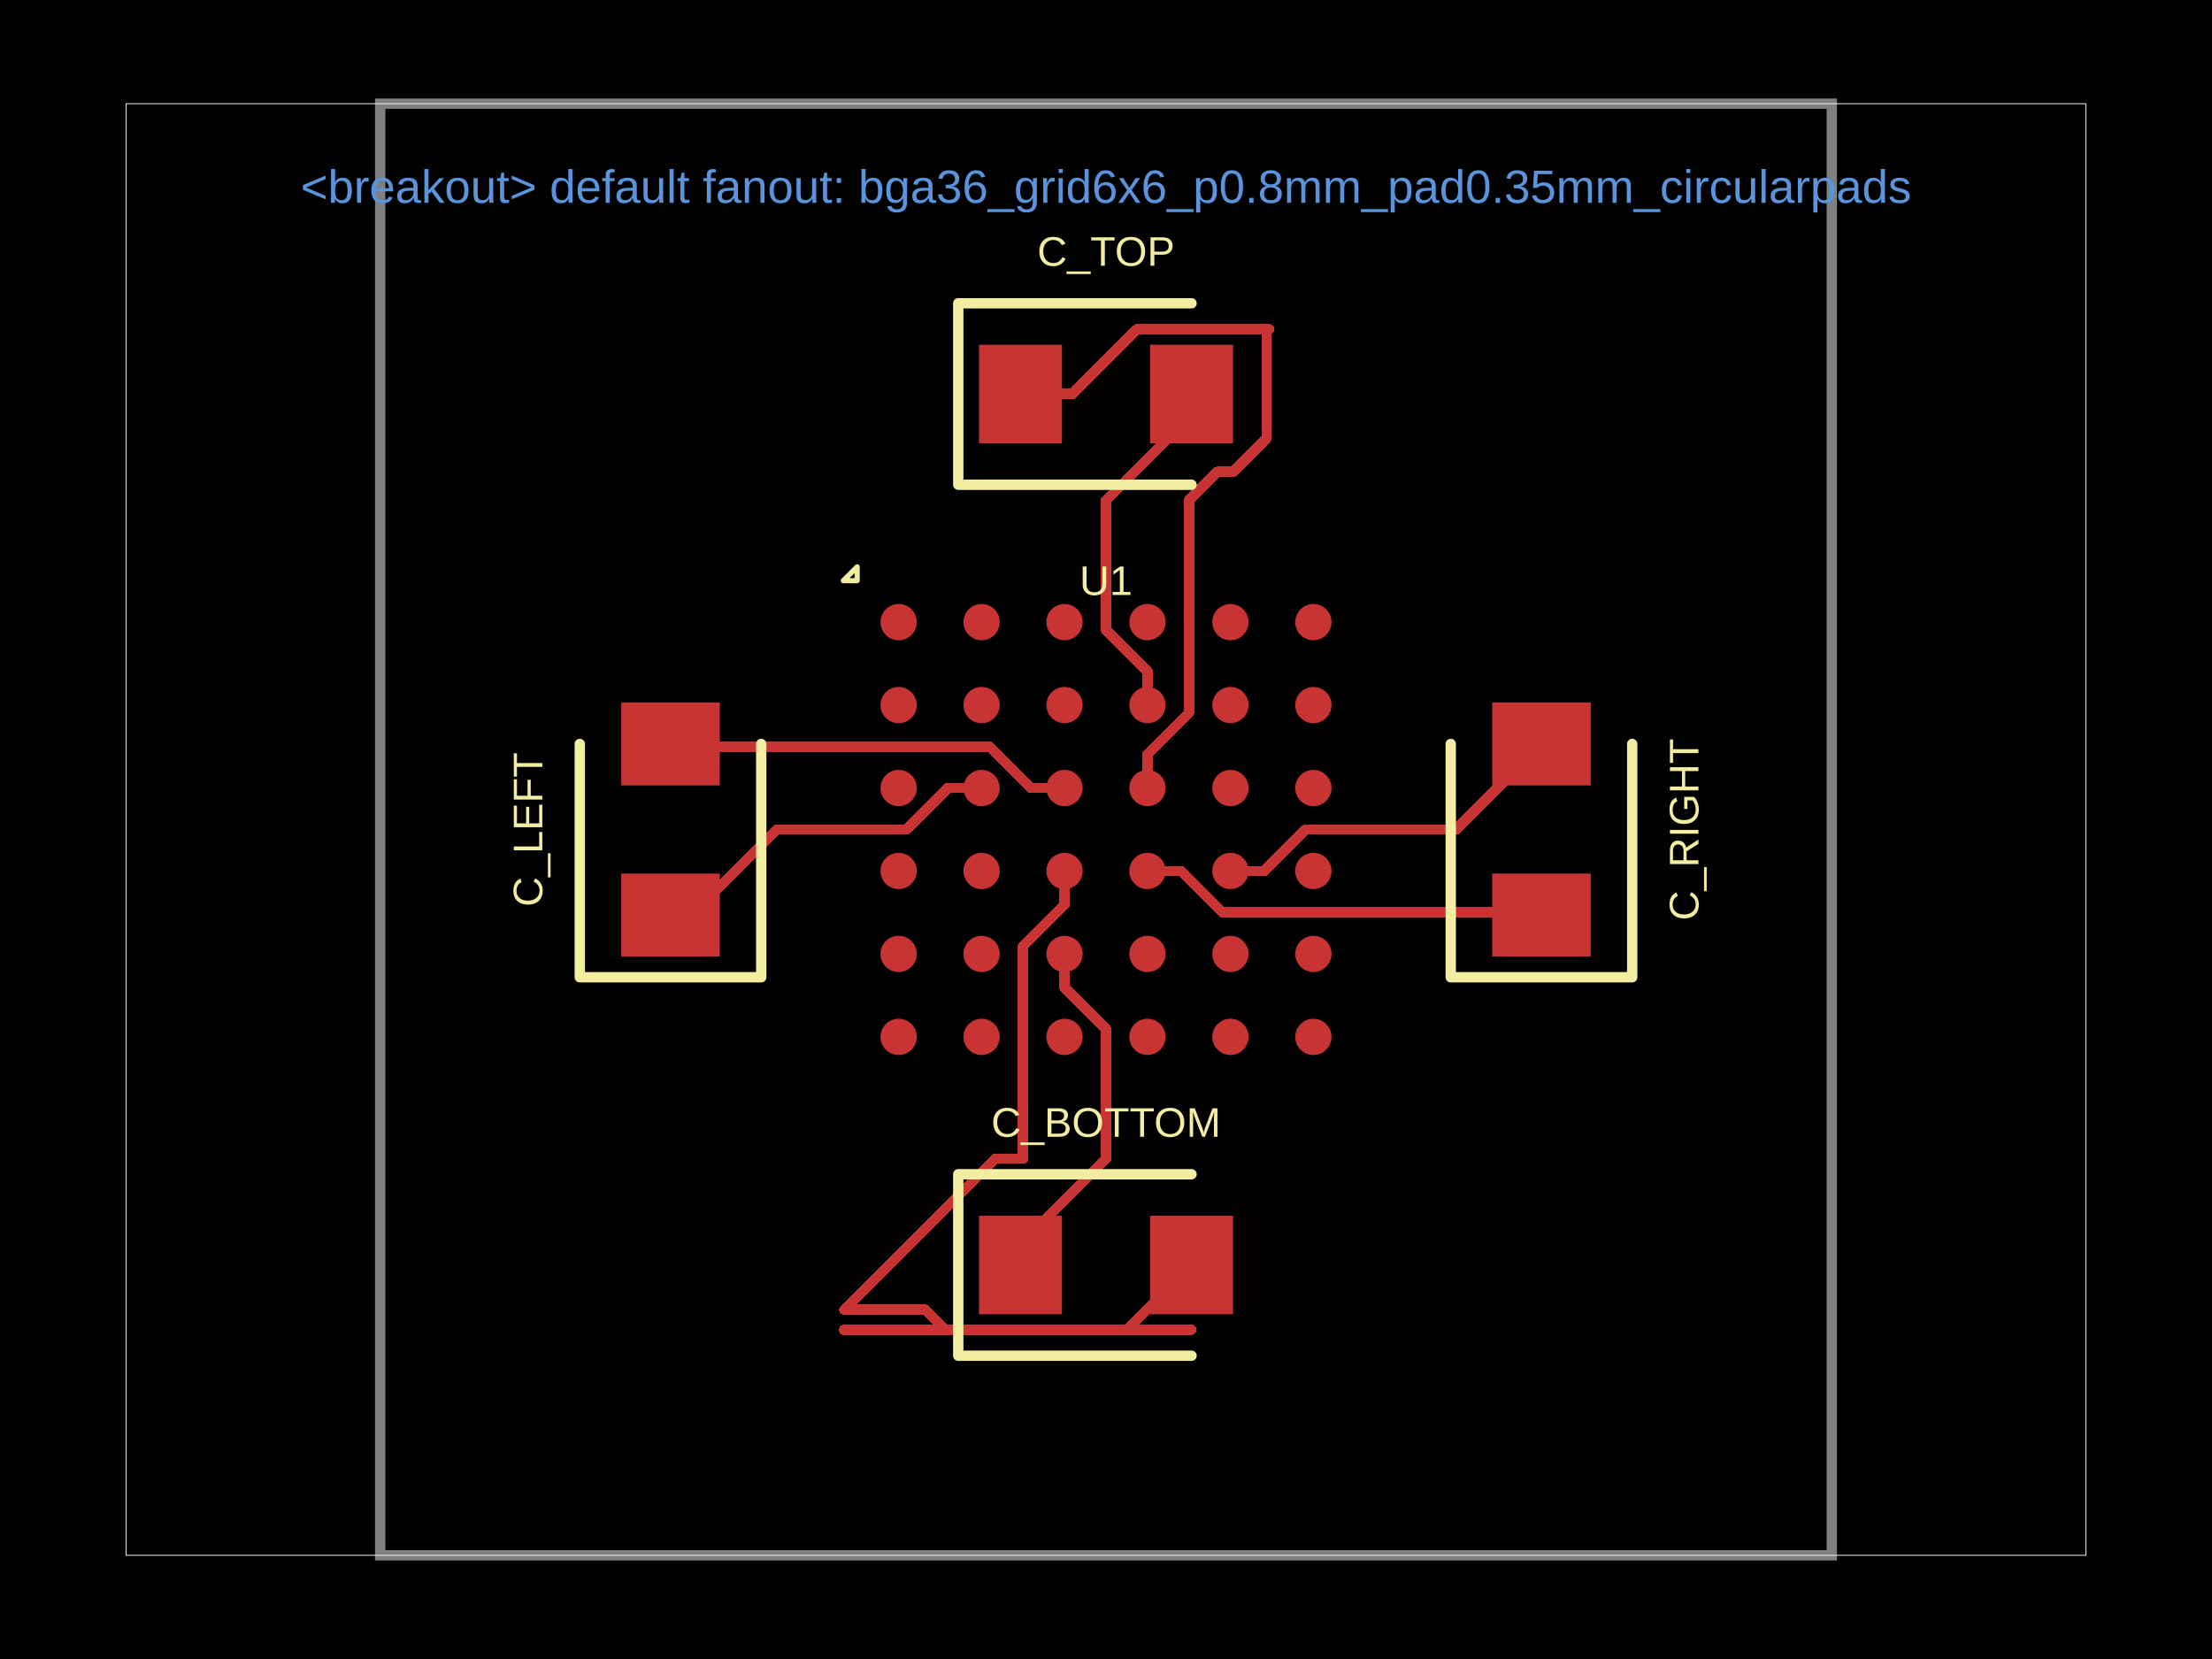
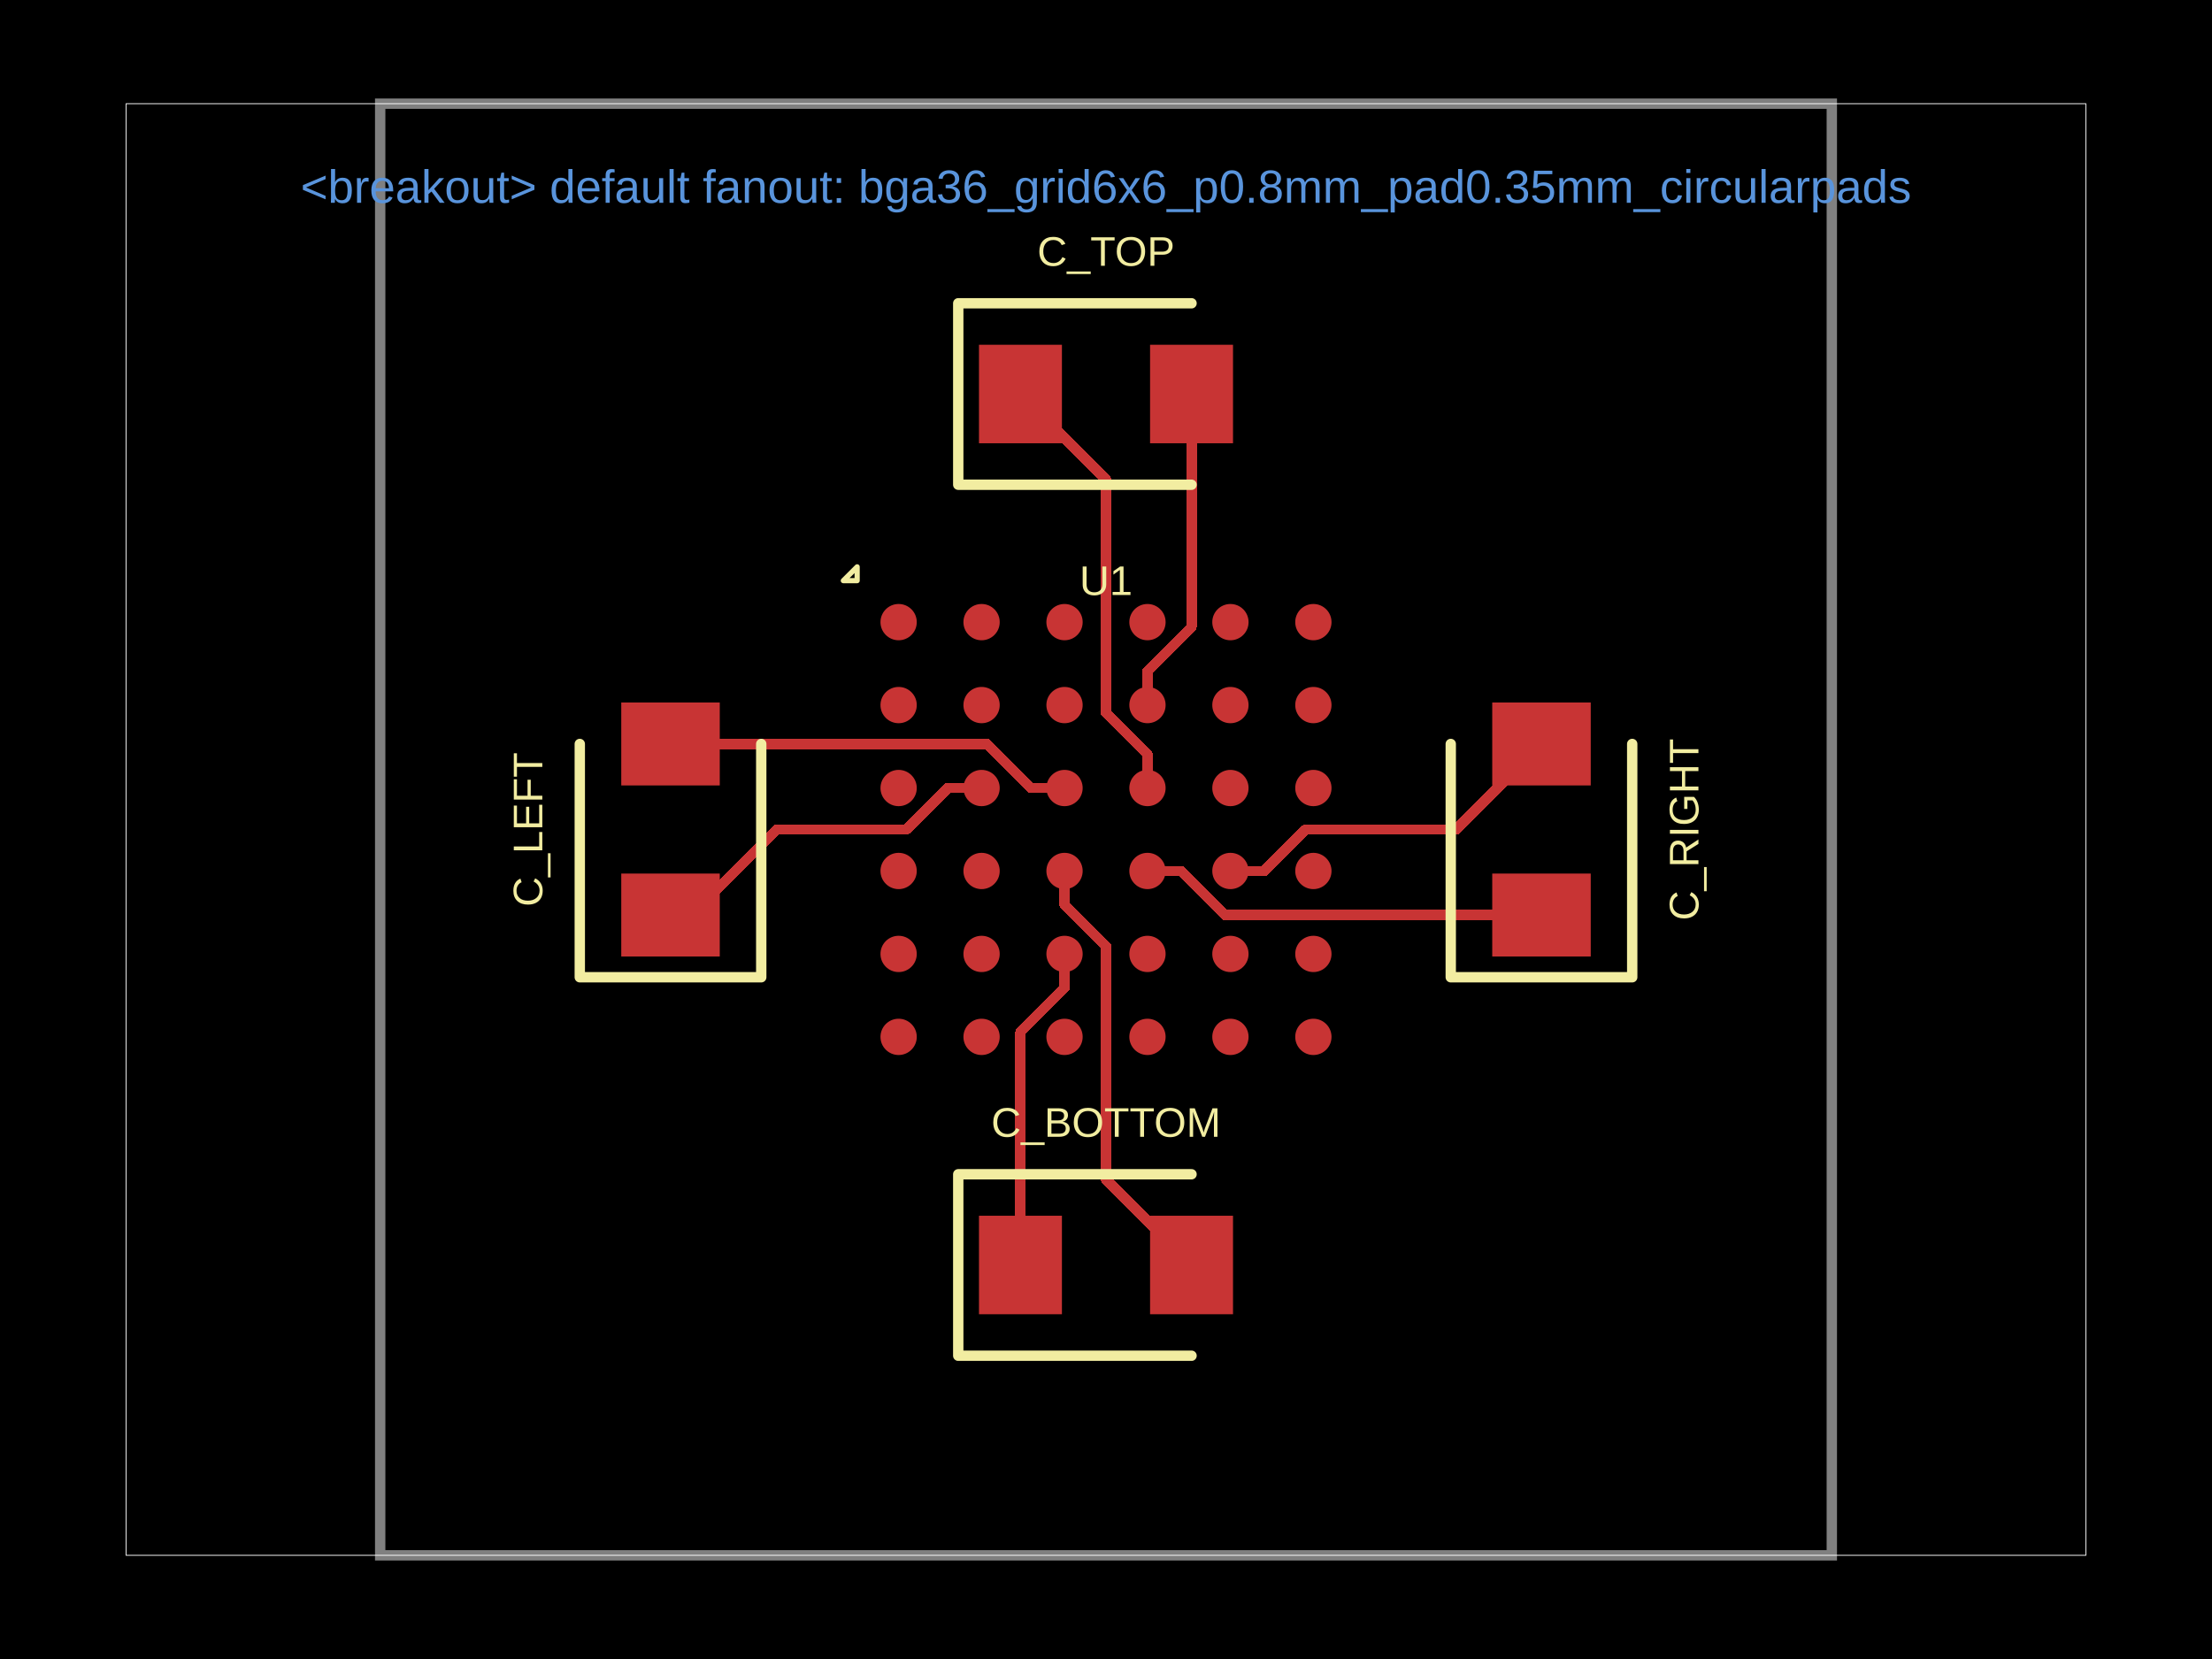
- <svg xmlns="http://www.w3.org/2000/svg" width="800" height="600" data-software-used-string="@tscircuit/core@0.0.1652">
+ <svg xmlns="http://www.w3.org/2000/svg" width="800" height="600" data-software-used-string="@tscircuit/core@0.0.1685">
  <style />
  <rect class="boundary" x="0" y="0" fill="#000" width="800" height="600" data-type="pcb_background" data-pcb-layer="global" />
  <rect class="pcb-boundary" fill="none" stroke="#fff" stroke-width="0.3" x="45.625" y="37.5" width="708.75" height="525" data-type="pcb_boundary" data-pcb-layer="global" />
  <path class="pcb-board" d="M 137.5 562.5 L 662.5 562.5 L 662.5 37.5 L 137.5 37.5 Z" fill="none" stroke="rgba(255, 255, 255, 0.5)" stroke-width="3.75" data-type="pcb_board" data-pcb-layer="board" />
  <circle class="pcb-pad" fill="rgb(200, 52, 52)" cx="325" cy="375" r="6.562" data-type="pcb_smtpad" data-pcb-layer="top" data-pad-name="U1.pin1" />
  <circle class="pcb-pad" fill="rgb(200, 52, 52)" cx="355" cy="375" r="6.562" data-type="pcb_smtpad" data-pcb-layer="top" data-pad-name="U1.pin2" />
  <circle class="pcb-pad" fill="rgb(200, 52, 52)" cx="385" cy="375" r="6.562" data-type="pcb_smtpad" data-pcb-layer="top" data-pad-name="U1.pin3" />
  <circle class="pcb-pad" fill="rgb(200, 52, 52)" cx="415" cy="375" r="6.562" data-type="pcb_smtpad" data-pcb-layer="top" data-pad-name="U1.pin4" />
  <circle class="pcb-pad" fill="rgb(200, 52, 52)" cx="445" cy="375" r="6.562" data-type="pcb_smtpad" data-pcb-layer="top" data-pad-name="U1.pin5" />
  <circle class="pcb-pad" fill="rgb(200, 52, 52)" cx="475" cy="375" r="6.562" data-type="pcb_smtpad" data-pcb-layer="top" data-pad-name="U1.pin6" />
  <circle class="pcb-pad" fill="rgb(200, 52, 52)" cx="325" cy="345" r="6.562" data-type="pcb_smtpad" data-pcb-layer="top" data-pad-name="U1.pin7" />
  <circle class="pcb-pad" fill="rgb(200, 52, 52)" cx="355" cy="345" r="6.562" data-type="pcb_smtpad" data-pcb-layer="top" data-pad-name="U1.pin8" />
  <circle class="pcb-pad" fill="rgb(200, 52, 52)" cx="385" cy="345" r="6.562" data-type="pcb_smtpad" data-pcb-layer="top" data-pad-name="U1.pin9" />
  <circle class="pcb-pad" fill="rgb(200, 52, 52)" cx="415" cy="345" r="6.562" data-type="pcb_smtpad" data-pcb-layer="top" data-pad-name="U1.pin10" />
  <circle class="pcb-pad" fill="rgb(200, 52, 52)" cx="445" cy="345" r="6.562" data-type="pcb_smtpad" data-pcb-layer="top" data-pad-name="U1.pin11" />
  <circle class="pcb-pad" fill="rgb(200, 52, 52)" cx="475" cy="345" r="6.562" data-type="pcb_smtpad" data-pcb-layer="top" data-pad-name="U1.pin12" />
  <circle class="pcb-pad" fill="rgb(200, 52, 52)" cx="325" cy="315" r="6.562" data-type="pcb_smtpad" data-pcb-layer="top" data-pad-name="U1.pin13" />
  <circle class="pcb-pad" fill="rgb(200, 52, 52)" cx="355" cy="315" r="6.562" data-type="pcb_smtpad" data-pcb-layer="top" data-pad-name="U1.pin14" />
  <circle class="pcb-pad" fill="rgb(200, 52, 52)" cx="385" cy="315" r="6.562" data-type="pcb_smtpad" data-pcb-layer="top" data-pad-name="U1.pin15" />
  <circle class="pcb-pad" fill="rgb(200, 52, 52)" cx="415" cy="315" r="6.562" data-type="pcb_smtpad" data-pcb-layer="top" data-pad-name="U1.pin16" />
  <circle class="pcb-pad" fill="rgb(200, 52, 52)" cx="445" cy="315" r="6.562" data-type="pcb_smtpad" data-pcb-layer="top" data-pad-name="U1.pin17" />
  <circle class="pcb-pad" fill="rgb(200, 52, 52)" cx="475" cy="315" r="6.562" data-type="pcb_smtpad" data-pcb-layer="top" data-pad-name="U1.pin18" />
  <circle class="pcb-pad" fill="rgb(200, 52, 52)" cx="325" cy="285" r="6.562" data-type="pcb_smtpad" data-pcb-layer="top" data-pad-name="U1.pin19" />
  <circle class="pcb-pad" fill="rgb(200, 52, 52)" cx="355" cy="285" r="6.562" data-type="pcb_smtpad" data-pcb-layer="top" data-pad-name="U1.pin20" />
  <circle class="pcb-pad" fill="rgb(200, 52, 52)" cx="385" cy="285" r="6.562" data-type="pcb_smtpad" data-pcb-layer="top" data-pad-name="U1.pin21" />
  <circle class="pcb-pad" fill="rgb(200, 52, 52)" cx="415" cy="285" r="6.562" data-type="pcb_smtpad" data-pcb-layer="top" data-pad-name="U1.pin22" />
  <circle class="pcb-pad" fill="rgb(200, 52, 52)" cx="445" cy="285" r="6.562" data-type="pcb_smtpad" data-pcb-layer="top" data-pad-name="U1.pin23" />
  <circle class="pcb-pad" fill="rgb(200, 52, 52)" cx="475" cy="285" r="6.562" data-type="pcb_smtpad" data-pcb-layer="top" data-pad-name="U1.pin24" />
  <circle class="pcb-pad" fill="rgb(200, 52, 52)" cx="325" cy="255" r="6.562" data-type="pcb_smtpad" data-pcb-layer="top" data-pad-name="U1.pin25" />
  <circle class="pcb-pad" fill="rgb(200, 52, 52)" cx="355" cy="255" r="6.562" data-type="pcb_smtpad" data-pcb-layer="top" data-pad-name="U1.pin26" />
  <circle class="pcb-pad" fill="rgb(200, 52, 52)" cx="385" cy="255" r="6.562" data-type="pcb_smtpad" data-pcb-layer="top" data-pad-name="U1.pin27" />
  <circle class="pcb-pad" fill="rgb(200, 52, 52)" cx="415" cy="255" r="6.562" data-type="pcb_smtpad" data-pcb-layer="top" data-pad-name="U1.pin28" />
  <circle class="pcb-pad" fill="rgb(200, 52, 52)" cx="445" cy="255" r="6.562" data-type="pcb_smtpad" data-pcb-layer="top" data-pad-name="U1.pin29" />
  <circle class="pcb-pad" fill="rgb(200, 52, 52)" cx="475" cy="255" r="6.562" data-type="pcb_smtpad" data-pcb-layer="top" data-pad-name="U1.pin30" />
  <circle class="pcb-pad" fill="rgb(200, 52, 52)" cx="325" cy="225" r="6.562" data-type="pcb_smtpad" data-pcb-layer="top" data-pad-name="U1.pin31" />
  <circle class="pcb-pad" fill="rgb(200, 52, 52)" cx="355" cy="225" r="6.562" data-type="pcb_smtpad" data-pcb-layer="top" data-pad-name="U1.pin32" />
  <circle class="pcb-pad" fill="rgb(200, 52, 52)" cx="385" cy="225" r="6.562" data-type="pcb_smtpad" data-pcb-layer="top" data-pad-name="U1.pin33" />
  <circle class="pcb-pad" fill="rgb(200, 52, 52)" cx="415" cy="225" r="6.562" data-type="pcb_smtpad" data-pcb-layer="top" data-pad-name="U1.pin34" />
  <circle class="pcb-pad" fill="rgb(200, 52, 52)" cx="445" cy="225" r="6.562" data-type="pcb_smtpad" data-pcb-layer="top" data-pad-name="U1.pin35" />
  <circle class="pcb-pad" fill="rgb(200, 52, 52)" cx="475" cy="225" r="6.562" data-type="pcb_smtpad" data-pcb-layer="top" data-pad-name="U1.pin36" />
  <rect class="pcb-pad" fill="rgb(200, 52, 52)" x="354.062" y="124.688" width="30" height="35.625" data-type="pcb_smtpad" data-pcb-layer="top" data-pad-name="C_TOP.pin1" />
  <rect class="pcb-pad" fill="rgb(200, 52, 52)" x="415.938" y="124.688" width="30" height="35.625" data-type="pcb_smtpad" data-pcb-layer="top" data-pad-name="C_TOP.pin2" />
  <rect class="pcb-pad" fill="rgb(200, 52, 52)" x="539.688" y="315.938" width="35.625" height="30" data-type="pcb_smtpad" data-pcb-layer="top" data-pad-name="C_RIGHT.pin1" />
  <rect class="pcb-pad" fill="rgb(200, 52, 52)" x="539.688" y="254.062" width="35.625" height="30" data-type="pcb_smtpad" data-pcb-layer="top" data-pad-name="C_RIGHT.pin2" />
  <rect class="pcb-pad" fill="rgb(200, 52, 52)" x="354.062" y="439.688" width="30" height="35.625" data-type="pcb_smtpad" data-pcb-layer="top" data-pad-name="C_BOTTOM.pin1" />
  <rect class="pcb-pad" fill="rgb(200, 52, 52)" x="415.938" y="439.688" width="30" height="35.625" data-type="pcb_smtpad" data-pcb-layer="top" data-pad-name="C_BOTTOM.pin2" />
  <rect class="pcb-pad" fill="rgb(200, 52, 52)" x="224.688" y="315.938" width="35.625" height="30" data-type="pcb_smtpad" data-pcb-layer="top" data-pad-name="C_LEFT.pin1" />
  <rect class="pcb-pad" fill="rgb(200, 52, 52)" x="224.688" y="254.062" width="35.625" height="30" data-type="pcb_smtpad" data-pcb-layer="top" data-pad-name="C_LEFT.pin2" />
  <path class="pcb-trace" stroke="rgb(200, 52, 52)" fill="none" d="M 385 345 L 385 357.225" stroke-width="3.75" stroke-linecap="round" stroke-linejoin="round" shape-rendering="crispEdges" data-type="pcb_trace" data-pcb-layer="top" />
-   <path class="pcb-trace" stroke="rgb(200, 52, 52)" fill="none" d="M 385 357.225 L 400 372.225" stroke-width="3.75" stroke-linecap="round" stroke-linejoin="round" shape-rendering="crispEdges" data-type="pcb_trace" data-pcb-layer="top" />
-   <path class="pcb-trace" stroke="rgb(200, 52, 52)" fill="none" d="M 400 372.225 L 400 419.062" stroke-width="3.75" stroke-linecap="round" stroke-linejoin="round" shape-rendering="crispEdges" data-type="pcb_trace" data-pcb-layer="top" />
+   <path class="pcb-trace" stroke="rgb(200, 52, 52)" fill="none" d="M 385 357.225 L 369.062 373.163" stroke-width="3.75" stroke-linecap="round" stroke-linejoin="round" shape-rendering="crispEdges" data-type="pcb_trace" data-pcb-layer="top" />
+   <path class="pcb-trace" stroke="rgb(200, 52, 52)" fill="none" d="M 369.062 373.163 L 369.062 419.062" stroke-width="3.75" stroke-linecap="round" stroke-linejoin="round" shape-rendering="crispEdges" data-type="pcb_trace" data-pcb-layer="top" />
  <path class="pcb-trace" stroke="rgb(200, 52, 52)" fill="none" d="M 385 315 L 385 327.225" stroke-width="3.75" stroke-linecap="round" stroke-linejoin="round" shape-rendering="crispEdges" data-type="pcb_trace" data-pcb-layer="top" />
-   <path class="pcb-trace" stroke="rgb(200, 52, 52)" fill="none" d="M 385 327.225 L 370 342.225" stroke-width="3.75" stroke-linecap="round" stroke-linejoin="round" shape-rendering="crispEdges" data-type="pcb_trace" data-pcb-layer="top" />
-   <path class="pcb-trace" stroke="rgb(200, 52, 52)" fill="none" d="M 370 342.225 L 370 419.062" stroke-width="3.75" stroke-linecap="round" stroke-linejoin="round" shape-rendering="crispEdges" data-type="pcb_trace" data-pcb-layer="top" />
+   <path class="pcb-trace" stroke="rgb(200, 52, 52)" fill="none" d="M 385 327.225 L 400 342.225" stroke-width="3.75" stroke-linecap="round" stroke-linejoin="round" shape-rendering="crispEdges" data-type="pcb_trace" data-pcb-layer="top" />
+   <path class="pcb-trace" stroke="rgb(200, 52, 52)" fill="none" d="M 400 342.225 L 400 419.062" stroke-width="3.75" stroke-linecap="round" stroke-linejoin="round" shape-rendering="crispEdges" data-type="pcb_trace" data-pcb-layer="top" />
  <path class="pcb-trace" stroke="rgb(200, 52, 52)" fill="none" d="M 355 285 L 342.775 285" stroke-width="3.75" stroke-linecap="round" stroke-linejoin="round" shape-rendering="crispEdges" data-type="pcb_trace" data-pcb-layer="top" />
  <path class="pcb-trace" stroke="rgb(200, 52, 52)" fill="none" d="M 342.775 285 L 327.775 300" stroke-width="3.75" stroke-linecap="round" stroke-linejoin="round" shape-rendering="crispEdges" data-type="pcb_trace" data-pcb-layer="top" />
  <path class="pcb-trace" stroke="rgb(200, 52, 52)" fill="none" d="M 327.775 300 L 280.938 300" stroke-width="3.75" stroke-linecap="round" stroke-linejoin="round" shape-rendering="crispEdges" data-type="pcb_trace" data-pcb-layer="top" />
  <path class="pcb-trace" stroke="rgb(200, 52, 52)" fill="none" d="M 385 285 L 372.775 285" stroke-width="3.75" stroke-linecap="round" stroke-linejoin="round" shape-rendering="crispEdges" data-type="pcb_trace" data-pcb-layer="top" />
-   <path class="pcb-trace" stroke="rgb(200, 52, 52)" fill="none" d="M 372.775 285 L 357.775 270" stroke-width="3.75" stroke-linecap="round" stroke-linejoin="round" shape-rendering="crispEdges" data-type="pcb_trace" data-pcb-layer="top" />
-   <path class="pcb-trace" stroke="rgb(200, 52, 52)" fill="none" d="M 357.775 270 L 280.938 270" stroke-width="3.75" stroke-linecap="round" stroke-linejoin="round" shape-rendering="crispEdges" data-type="pcb_trace" data-pcb-layer="top" />
+   <path class="pcb-trace" stroke="rgb(200, 52, 52)" fill="none" d="M 372.775 285 L 356.837 269.062" stroke-width="3.75" stroke-linecap="round" stroke-linejoin="round" shape-rendering="crispEdges" data-type="pcb_trace" data-pcb-layer="top" />
+   <path class="pcb-trace" stroke="rgb(200, 52, 52)" fill="none" d="M 356.837 269.062 L 280.938 269.062" stroke-width="3.75" stroke-linecap="round" stroke-linejoin="round" shape-rendering="crispEdges" data-type="pcb_trace" data-pcb-layer="top" />
  <path class="pcb-trace" stroke="rgb(200, 52, 52)" fill="none" d="M 445 315 L 457.225 315" stroke-width="3.75" stroke-linecap="round" stroke-linejoin="round" shape-rendering="crispEdges" data-type="pcb_trace" data-pcb-layer="top" />
  <path class="pcb-trace" stroke="rgb(200, 52, 52)" fill="none" d="M 457.225 315 L 472.225 300" stroke-width="3.75" stroke-linecap="round" stroke-linejoin="round" shape-rendering="crispEdges" data-type="pcb_trace" data-pcb-layer="top" />
  <path class="pcb-trace" stroke="rgb(200, 52, 52)" fill="none" d="M 472.225 300 L 519.062 300" stroke-width="3.75" stroke-linecap="round" stroke-linejoin="round" shape-rendering="crispEdges" data-type="pcb_trace" data-pcb-layer="top" />
  <path class="pcb-trace" stroke="rgb(200, 52, 52)" fill="none" d="M 415 315 L 427.225 315" stroke-width="3.75" stroke-linecap="round" stroke-linejoin="round" shape-rendering="crispEdges" data-type="pcb_trace" data-pcb-layer="top" />
-   <path class="pcb-trace" stroke="rgb(200, 52, 52)" fill="none" d="M 427.225 315 L 442.225 330" stroke-width="3.75" stroke-linecap="round" stroke-linejoin="round" shape-rendering="crispEdges" data-type="pcb_trace" data-pcb-layer="top" />
-   <path class="pcb-trace" stroke="rgb(200, 52, 52)" fill="none" d="M 442.225 330 L 519.062 330" stroke-width="3.75" stroke-linecap="round" stroke-linejoin="round" shape-rendering="crispEdges" data-type="pcb_trace" data-pcb-layer="top" />
+   <path class="pcb-trace" stroke="rgb(200, 52, 52)" fill="none" d="M 427.225 315 L 443.163 330.938" stroke-width="3.75" stroke-linecap="round" stroke-linejoin="round" shape-rendering="crispEdges" data-type="pcb_trace" data-pcb-layer="top" />
+   <path class="pcb-trace" stroke="rgb(200, 52, 52)" fill="none" d="M 443.163 330.938 L 519.062 330.938" stroke-width="3.75" stroke-linecap="round" stroke-linejoin="round" shape-rendering="crispEdges" data-type="pcb_trace" data-pcb-layer="top" />
  <path class="pcb-trace" stroke="rgb(200, 52, 52)" fill="none" d="M 415 255 L 415 242.775" stroke-width="3.75" stroke-linecap="round" stroke-linejoin="round" shape-rendering="crispEdges" data-type="pcb_trace" data-pcb-layer="top" />
-   <path class="pcb-trace" stroke="rgb(200, 52, 52)" fill="none" d="M 415 242.775 L 400 227.775" stroke-width="3.75" stroke-linecap="round" stroke-linejoin="round" shape-rendering="crispEdges" data-type="pcb_trace" data-pcb-layer="top" />
-   <path class="pcb-trace" stroke="rgb(200, 52, 52)" fill="none" d="M 400 227.775 L 400 180.938" stroke-width="3.75" stroke-linecap="round" stroke-linejoin="round" shape-rendering="crispEdges" data-type="pcb_trace" data-pcb-layer="top" />
+   <path class="pcb-trace" stroke="rgb(200, 52, 52)" fill="none" d="M 415 242.775 L 430.938 226.837" stroke-width="3.75" stroke-linecap="round" stroke-linejoin="round" shape-rendering="crispEdges" data-type="pcb_trace" data-pcb-layer="top" />
+   <path class="pcb-trace" stroke="rgb(200, 52, 52)" fill="none" d="M 430.938 226.837 L 430.938 180.938" stroke-width="3.75" stroke-linecap="round" stroke-linejoin="round" shape-rendering="crispEdges" data-type="pcb_trace" data-pcb-layer="top" />
  <path class="pcb-trace" stroke="rgb(200, 52, 52)" fill="none" d="M 415 285 L 415 272.775" stroke-width="3.75" stroke-linecap="round" stroke-linejoin="round" shape-rendering="crispEdges" data-type="pcb_trace" data-pcb-layer="top" />
-   <path class="pcb-trace" stroke="rgb(200, 52, 52)" fill="none" d="M 415 272.775 L 430 257.775" stroke-width="3.75" stroke-linecap="round" stroke-linejoin="round" shape-rendering="crispEdges" data-type="pcb_trace" data-pcb-layer="top" />
-   <path class="pcb-trace" stroke="rgb(200, 52, 52)" fill="none" d="M 430 257.775 L 430 180.938" stroke-width="3.75" stroke-linecap="round" stroke-linejoin="round" shape-rendering="crispEdges" data-type="pcb_trace" data-pcb-layer="top" />
-   <path class="pcb-trace" stroke="rgb(200, 52, 52)" fill="none" d="M 280.938 270 L 243.437 270" stroke-width="3.75" stroke-linecap="round" stroke-linejoin="round" shape-rendering="crispEdges" data-type="pcb_trace" data-pcb-layer="top" />
-   <path class="pcb-trace" stroke="rgb(200, 52, 52)" fill="none" d="M 243.437 270 L 242.5 269.062" stroke-width="3.75" stroke-linecap="round" stroke-linejoin="round" shape-rendering="crispEdges" data-type="pcb_trace" data-pcb-layer="top" />
+   <path class="pcb-trace" stroke="rgb(200, 52, 52)" fill="none" d="M 415 272.775 L 400 257.775" stroke-width="3.75" stroke-linecap="round" stroke-linejoin="round" shape-rendering="crispEdges" data-type="pcb_trace" data-pcb-layer="top" />
+   <path class="pcb-trace" stroke="rgb(200, 52, 52)" fill="none" d="M 400 257.775 L 400 180.938" stroke-width="3.75" stroke-linecap="round" stroke-linejoin="round" shape-rendering="crispEdges" data-type="pcb_trace" data-pcb-layer="top" />
+   <path class="pcb-trace" stroke="rgb(200, 52, 52)" fill="none" d="M 280.938 269.062 L 242.5 269.062" stroke-width="3.75" stroke-linecap="round" stroke-linejoin="round" shape-rendering="crispEdges" data-type="pcb_trace" data-pcb-layer="top" />
  <path class="pcb-trace" stroke="rgb(200, 52, 52)" fill="none" d="M 280.938 300 L 250 330.938" stroke-width="3.75" stroke-linecap="round" stroke-linejoin="round" shape-rendering="crispEdges" data-type="pcb_trace" data-pcb-layer="top" />
  <path class="pcb-trace" stroke="rgb(200, 52, 52)" fill="none" d="M 250 330.938 L 242.5 330.938" stroke-width="3.75" stroke-linecap="round" stroke-linejoin="round" shape-rendering="crispEdges" data-type="pcb_trace" data-pcb-layer="top" />
-   <path class="pcb-trace" stroke="rgb(200, 52, 52)" fill="none" d="M 370 419.062 L 359.921 419.062" stroke-width="3.75" stroke-linecap="round" stroke-linejoin="round" shape-rendering="crispEdges" data-type="pcb_trace" data-pcb-layer="top" />
-   <path class="pcb-trace" stroke="rgb(200, 52, 52)" fill="none" d="M 359.921 419.062 L 305.312 473.671" stroke-width="3.75" stroke-linecap="round" stroke-linejoin="round" shape-rendering="crispEdges" data-type="pcb_trace" data-pcb-layer="top" />
-   <path class="pcb-trace" stroke="rgb(200, 52, 52)" fill="none" d="M 305.312 473.671 L 334.638 473.671" stroke-width="3.75" stroke-linecap="round" stroke-linejoin="round" shape-rendering="crispEdges" data-type="pcb_trace" data-pcb-layer="top" />
-   <path class="pcb-trace" stroke="rgb(200, 52, 52)" fill="none" d="M 334.638 473.671 L 341.904 480.938" stroke-width="3.75" stroke-linecap="round" stroke-linejoin="round" shape-rendering="crispEdges" data-type="pcb_trace" data-pcb-layer="top" />
-   <path class="pcb-trace" stroke="rgb(200, 52, 52)" fill="none" d="M 341.904 480.938 L 305.312 480.938" stroke-width="3.75" stroke-linecap="round" stroke-linejoin="round" shape-rendering="crispEdges" data-type="pcb_trace" data-pcb-layer="top" />
-   <path class="pcb-trace" stroke="rgb(200, 52, 52)" fill="none" d="M 305.312 480.938 L 430.938 480.938" stroke-width="3.75" stroke-linecap="round" stroke-linejoin="round" shape-rendering="crispEdges" data-type="pcb_trace" data-pcb-layer="top" />
-   <path class="pcb-trace" stroke="rgb(200, 52, 52)" fill="none" d="M 430.938 480.938 L 388.774 480.938" stroke-width="3.75" stroke-linecap="round" stroke-linejoin="round" shape-rendering="crispEdges" data-type="pcb_trace" data-pcb-layer="top" />
-   <path class="pcb-trace" stroke="rgb(200, 52, 52)" fill="none" d="M 388.774 480.938 L 407.5 480.938" stroke-width="3.75" stroke-linecap="round" stroke-linejoin="round" shape-rendering="crispEdges" data-type="pcb_trace" data-pcb-layer="top" />
-   <path class="pcb-trace" stroke="rgb(200, 52, 52)" fill="none" d="M 407.5 480.938 L 430.938 457.5" stroke-width="3.75" stroke-linecap="round" stroke-linejoin="round" shape-rendering="crispEdges" data-type="pcb_trace" data-pcb-layer="top" />
-   <path class="pcb-trace" stroke="rgb(200, 52, 52)" fill="none" d="M 400 419.062 L 369.062 450" stroke-width="3.75" stroke-linecap="round" stroke-linejoin="round" shape-rendering="crispEdges" data-type="pcb_trace" data-pcb-layer="top" />
-   <path class="pcb-trace" stroke="rgb(200, 52, 52)" fill="none" d="M 369.062 450 L 369.062 457.5" stroke-width="3.75" stroke-linecap="round" stroke-linejoin="round" shape-rendering="crispEdges" data-type="pcb_trace" data-pcb-layer="top" />
+   <path class="pcb-trace" stroke="rgb(200, 52, 52)" fill="none" d="M 400 419.062 L 400 426.562" stroke-width="3.75" stroke-linecap="round" stroke-linejoin="round" shape-rendering="crispEdges" data-type="pcb_trace" data-pcb-layer="top" />
+   <path class="pcb-trace" stroke="rgb(200, 52, 52)" fill="none" d="M 400 426.562 L 430.938 457.5" stroke-width="3.75" stroke-linecap="round" stroke-linejoin="round" shape-rendering="crispEdges" data-type="pcb_trace" data-pcb-layer="top" />
+   <path class="pcb-trace" stroke="rgb(200, 52, 52)" fill="none" d="M 369.062 419.062 L 369.062 457.5" stroke-width="3.75" stroke-linecap="round" stroke-linejoin="round" shape-rendering="crispEdges" data-type="pcb_trace" data-pcb-layer="top" />
  <path class="pcb-trace" stroke="rgb(200, 52, 52)" fill="none" d="M 519.062 300 L 526.562 300" stroke-width="3.75" stroke-linecap="round" stroke-linejoin="round" shape-rendering="crispEdges" data-type="pcb_trace" data-pcb-layer="top" />
  <path class="pcb-trace" stroke="rgb(200, 52, 52)" fill="none" d="M 526.562 300 L 557.5 269.062" stroke-width="3.75" stroke-linecap="round" stroke-linejoin="round" shape-rendering="crispEdges" data-type="pcb_trace" data-pcb-layer="top" />
-   <path class="pcb-trace" stroke="rgb(200, 52, 52)" fill="none" d="M 519.062 330 L 556.562 330" stroke-width="3.75" stroke-linecap="round" stroke-linejoin="round" shape-rendering="crispEdges" data-type="pcb_trace" data-pcb-layer="top" />
-   <path class="pcb-trace" stroke="rgb(200, 52, 52)" fill="none" d="M 556.562 330 L 557.5 330.938" stroke-width="3.75" stroke-linecap="round" stroke-linejoin="round" shape-rendering="crispEdges" data-type="pcb_trace" data-pcb-layer="top" />
-   <path class="pcb-trace" stroke="rgb(200, 52, 52)" fill="none" d="M 400 180.938 L 430.938 150" stroke-width="3.75" stroke-linecap="round" stroke-linejoin="round" shape-rendering="crispEdges" data-type="pcb_trace" data-pcb-layer="top" />
-   <path class="pcb-trace" stroke="rgb(200, 52, 52)" fill="none" d="M 430.938 150 L 430.938 142.5" stroke-width="3.75" stroke-linecap="round" stroke-linejoin="round" shape-rendering="crispEdges" data-type="pcb_trace" data-pcb-layer="top" />
-   <path class="pcb-trace" stroke="rgb(200, 52, 52)" fill="none" d="M 430 180.938 L 440.312 170.625" stroke-width="3.75" stroke-linecap="round" stroke-linejoin="round" shape-rendering="crispEdges" data-type="pcb_trace" data-pcb-layer="top" />
-   <path class="pcb-trace" stroke="rgb(200, 52, 52)" fill="none" d="M 440.312 170.625 L 445.957 170.625" stroke-width="3.75" stroke-linecap="round" stroke-linejoin="round" shape-rendering="crispEdges" data-type="pcb_trace" data-pcb-layer="top" />
-   <path class="pcb-trace" stroke="rgb(200, 52, 52)" fill="none" d="M 445.957 170.625 L 458.121 158.46" stroke-width="3.75" stroke-linecap="round" stroke-linejoin="round" shape-rendering="crispEdges" data-type="pcb_trace" data-pcb-layer="top" />
-   <path class="pcb-trace" stroke="rgb(200, 52, 52)" fill="none" d="M 458.121 158.46 L 458.121 119.062" stroke-width="3.75" stroke-linecap="round" stroke-linejoin="round" shape-rendering="crispEdges" data-type="pcb_trace" data-pcb-layer="top" />
-   <path class="pcb-trace" stroke="rgb(200, 52, 52)" fill="none" d="M 458.121 119.062 L 459.062 119.062" stroke-width="3.75" stroke-linecap="round" stroke-linejoin="round" shape-rendering="crispEdges" data-type="pcb_trace" data-pcb-layer="top" />
-   <path class="pcb-trace" stroke="rgb(200, 52, 52)" fill="none" d="M 459.062 119.062 L 411.248 119.062" stroke-width="3.75" stroke-linecap="round" stroke-linejoin="round" shape-rendering="crispEdges" data-type="pcb_trace" data-pcb-layer="top" />
-   <path class="pcb-trace" stroke="rgb(200, 52, 52)" fill="none" d="M 411.248 119.062 L 387.811 142.5" stroke-width="3.75" stroke-linecap="round" stroke-linejoin="round" shape-rendering="crispEdges" data-type="pcb_trace" data-pcb-layer="top" />
-   <path class="pcb-trace" stroke="rgb(200, 52, 52)" fill="none" d="M 387.811 142.5 L 369.062 142.5" stroke-width="3.75" stroke-linecap="round" stroke-linejoin="round" shape-rendering="crispEdges" data-type="pcb_trace" data-pcb-layer="top" />
+   <path class="pcb-trace" stroke="rgb(200, 52, 52)" fill="none" d="M 519.062 330.938 L 557.5 330.938" stroke-width="3.75" stroke-linecap="round" stroke-linejoin="round" shape-rendering="crispEdges" data-type="pcb_trace" data-pcb-layer="top" />
+   <path class="pcb-trace" stroke="rgb(200, 52, 52)" fill="none" d="M 430.938 180.938 L 430.938 142.5" stroke-width="3.75" stroke-linecap="round" stroke-linejoin="round" shape-rendering="crispEdges" data-type="pcb_trace" data-pcb-layer="top" />
+   <path class="pcb-trace" stroke="rgb(200, 52, 52)" fill="none" d="M 400 180.938 L 400 173.438" stroke-width="3.75" stroke-linecap="round" stroke-linejoin="round" shape-rendering="crispEdges" data-type="pcb_trace" data-pcb-layer="top" />
+   <path class="pcb-trace" stroke="rgb(200, 52, 52)" fill="none" d="M 400 173.438 L 369.062 142.5" stroke-width="3.75" stroke-linecap="round" stroke-linejoin="round" shape-rendering="crispEdges" data-type="pcb_trace" data-pcb-layer="top" />
  <text x="0" y="0" dx="0" dy="0" fill="#f2eda1" font-family="Arial, sans-serif" font-size="15" text-anchor="middle" dominant-baseline="central" transform="matrix(1,0,0,1,400,210)" class="pcb-silkscreen-text pcb-silkscreen-top" data-pcb-silkscreen-text-id="pcb_silkscreen_text_0" stroke="none" data-type="pcb_silkscreen_text" data-pcb-layer="top">U1</text>
  <path class="pcb-silkscreen pcb-silkscreen-top" d="M 310 210 L 310 205 L 305 210 L 310 210 Z" fill="none" stroke="#f2eda1" stroke-width="1.875" stroke-linecap="round" stroke-linejoin="round" data-pcb-component-id="pcb_component_0" data-pcb-silkscreen-path-id="pcb_silkscreen_path_0" data-type="pcb_silkscreen_path" data-pcb-layer="top" />
  <path class="pcb-silkscreen pcb-silkscreen-top" d="M 430.938 109.688 L 346.562 109.688 L 346.562 175.312 L 430.938 175.312" fill="none" stroke="#f2eda1" stroke-width="3.75" stroke-linecap="round" stroke-linejoin="round" data-pcb-component-id="pcb_component_1" data-pcb-silkscreen-path-id="pcb_silkscreen_path_1" data-type="pcb_silkscreen_path" data-pcb-layer="top" />
  <text x="0" y="0" dx="0" dy="0" fill="#f2eda1" font-family="Arial, sans-serif" font-size="15" text-anchor="middle" dominant-baseline="central" transform="matrix(1,0,0,1,400,90.9375)" class="pcb-silkscreen-text pcb-silkscreen-top" data-pcb-silkscreen-text-id="pcb_silkscreen_text_1" stroke="none" data-type="pcb_silkscreen_text" data-pcb-layer="top">C_TOP</text>
  <path class="pcb-silkscreen pcb-silkscreen-top" d="M 524.688 269.062 L 524.688 353.438 L 590.312 353.438 L 590.312 269.062" fill="none" stroke="#f2eda1" stroke-width="3.75" stroke-linecap="round" stroke-linejoin="round" data-pcb-component-id="pcb_component_2" data-pcb-silkscreen-path-id="pcb_silkscreen_path_2" data-type="pcb_silkscreen_path" data-pcb-layer="top" />
  <text x="0" y="0" dx="0" dy="0" fill="#f2eda1" font-family="Arial, sans-serif" font-size="15" text-anchor="middle" dominant-baseline="central" transform="matrix(6.123233995736766e-17,-1,1,6.123233995736766e-17,609.0625,300)" class="pcb-silkscreen-text pcb-silkscreen-top" data-pcb-silkscreen-text-id="pcb_silkscreen_text_2" stroke="none" data-type="pcb_silkscreen_text" data-pcb-layer="top">C_RIGHT</text>
  <path class="pcb-silkscreen pcb-silkscreen-top" d="M 430.938 424.688 L 346.562 424.688 L 346.562 490.312 L 430.938 490.312" fill="none" stroke="#f2eda1" stroke-width="3.75" stroke-linecap="round" stroke-linejoin="round" data-pcb-component-id="pcb_component_3" data-pcb-silkscreen-path-id="pcb_silkscreen_path_3" data-type="pcb_silkscreen_path" data-pcb-layer="top" />
  <text x="0" y="0" dx="0" dy="0" fill="#f2eda1" font-family="Arial, sans-serif" font-size="15" text-anchor="middle" dominant-baseline="central" transform="matrix(1,0,0,1,400,405.9375)" class="pcb-silkscreen-text pcb-silkscreen-top" data-pcb-silkscreen-text-id="pcb_silkscreen_text_3" stroke="none" data-type="pcb_silkscreen_text" data-pcb-layer="top">C_BOTTOM</text>
  <path class="pcb-silkscreen pcb-silkscreen-top" d="M 209.688 269.062 L 209.688 353.438 L 275.312 353.438 L 275.312 269.062" fill="none" stroke="#f2eda1" stroke-width="3.75" stroke-linecap="round" stroke-linejoin="round" data-pcb-component-id="pcb_component_4" data-pcb-silkscreen-path-id="pcb_silkscreen_path_4" data-type="pcb_silkscreen_path" data-pcb-layer="top" />
  <text x="0" y="0" dx="0" dy="0" fill="#f2eda1" font-family="Arial, sans-serif" font-size="15" text-anchor="middle" dominant-baseline="central" transform="matrix(6.123233995736766e-17,-1,1,6.123233995736766e-17,190.9375,300)" class="pcb-silkscreen-text pcb-silkscreen-top" data-pcb-silkscreen-text-id="pcb_silkscreen_text_4" stroke="none" data-type="pcb_silkscreen_text" data-pcb-layer="top">C_LEFT</text>
  <text x="400" y="67.5" fill="rgb(89, 148, 220)" font-family="Arial, sans-serif" font-size="16.875" text-anchor="middle" dominant-baseline="central" class="pcb-note-text" data-type="pcb_note_text" data-pcb-note-text-id="pcb_note_text_0" data-pcb-layer="overlay">&lt;breakout&gt; default fanout: bga36_grid6x6_p0.8mm_pad0.35mm_circularpads</text>
</svg>
